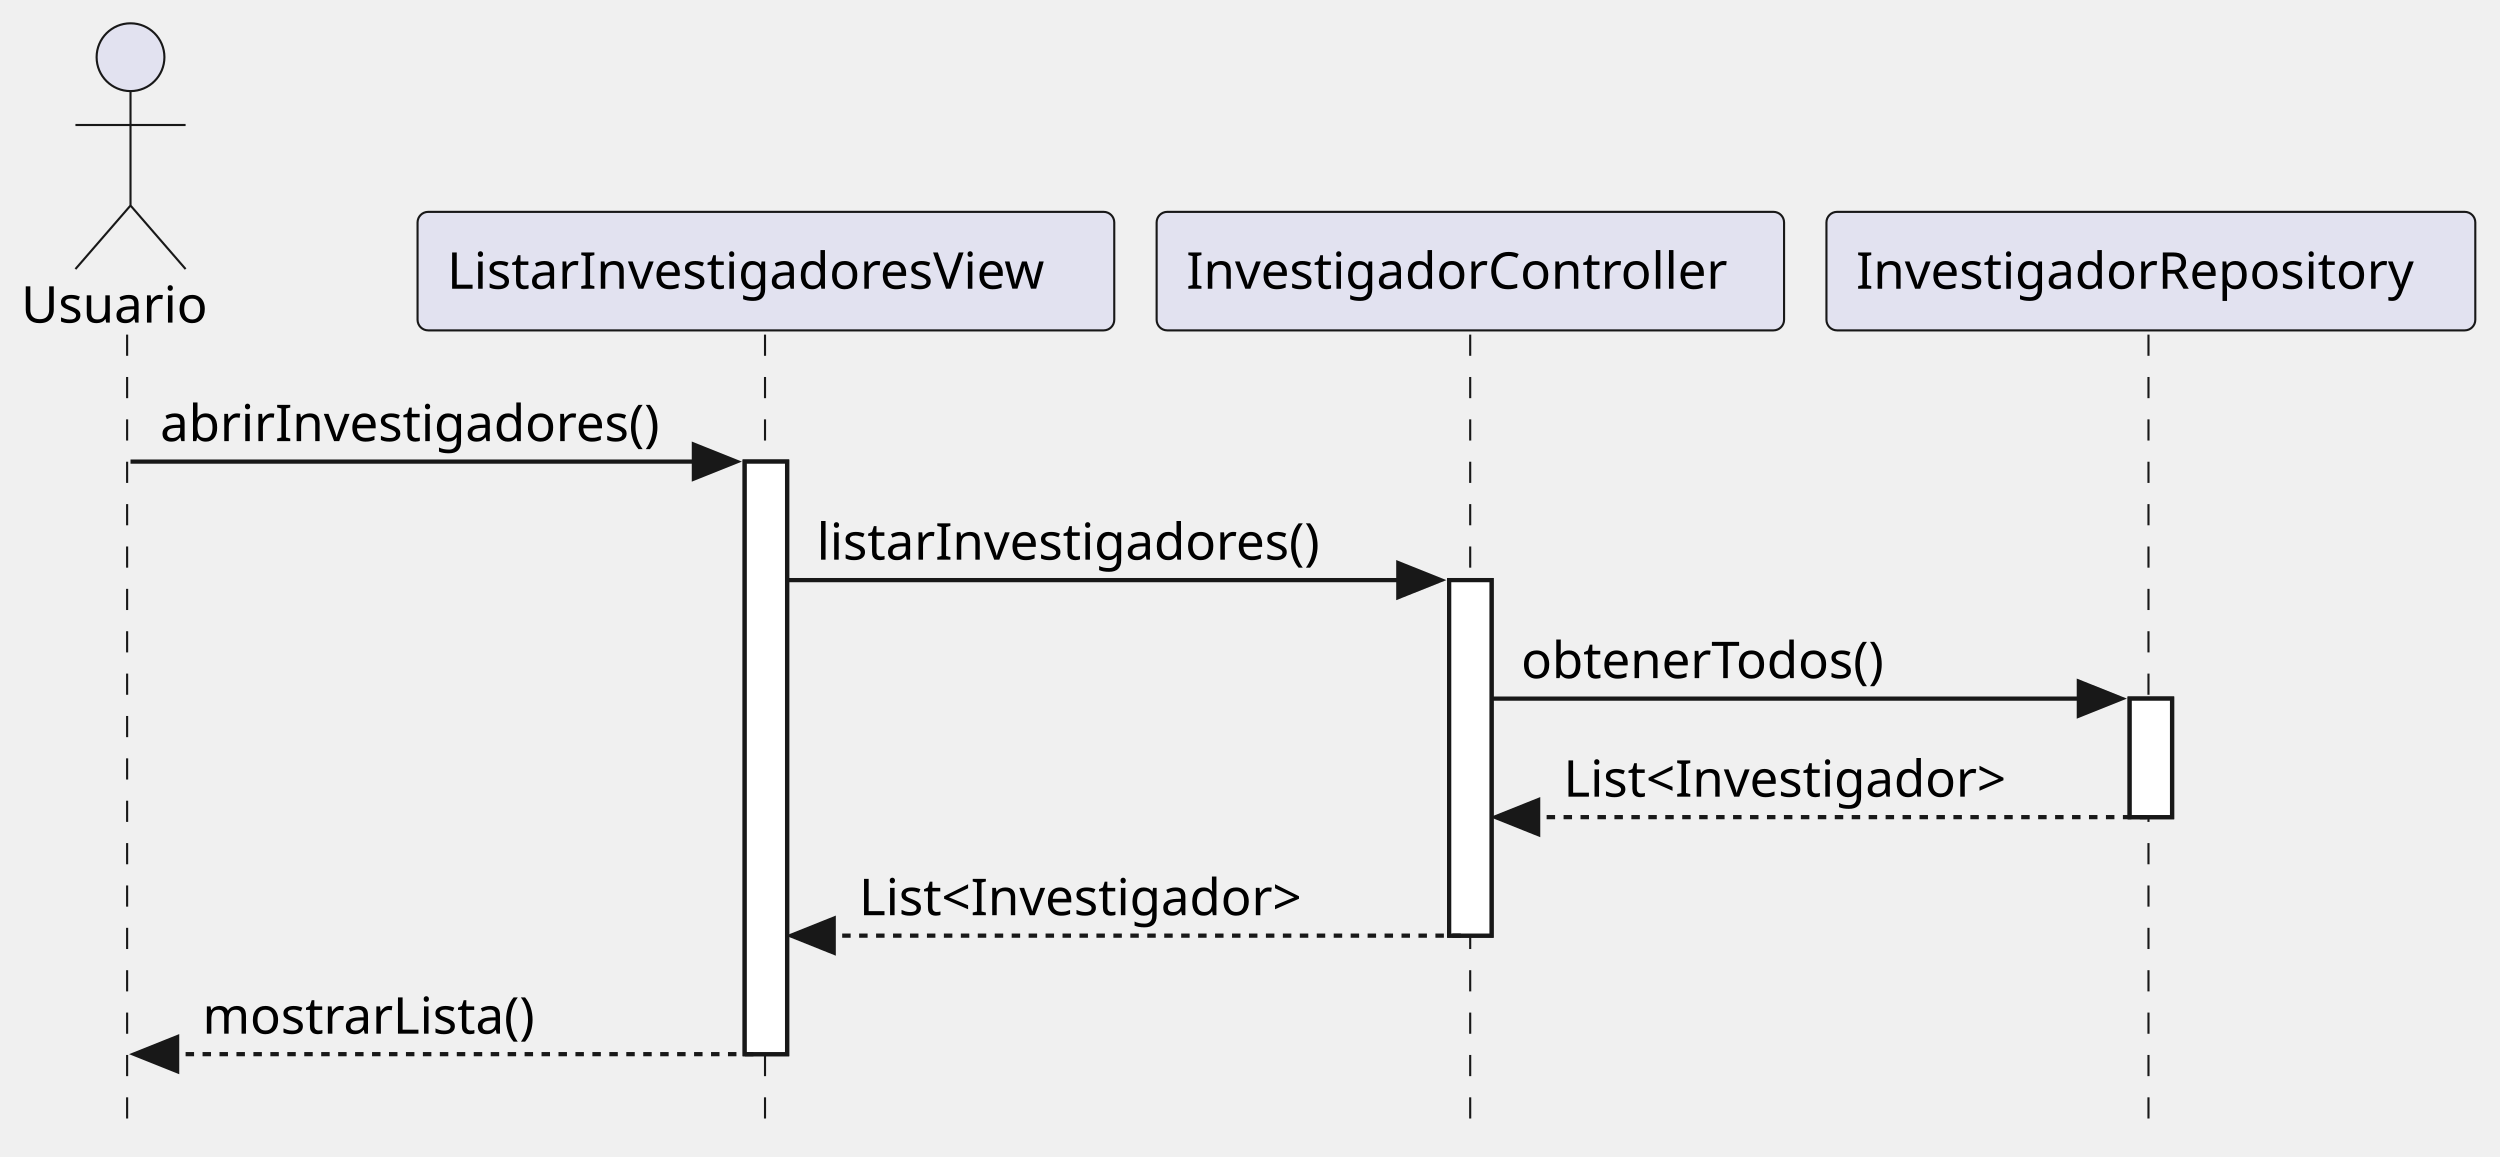
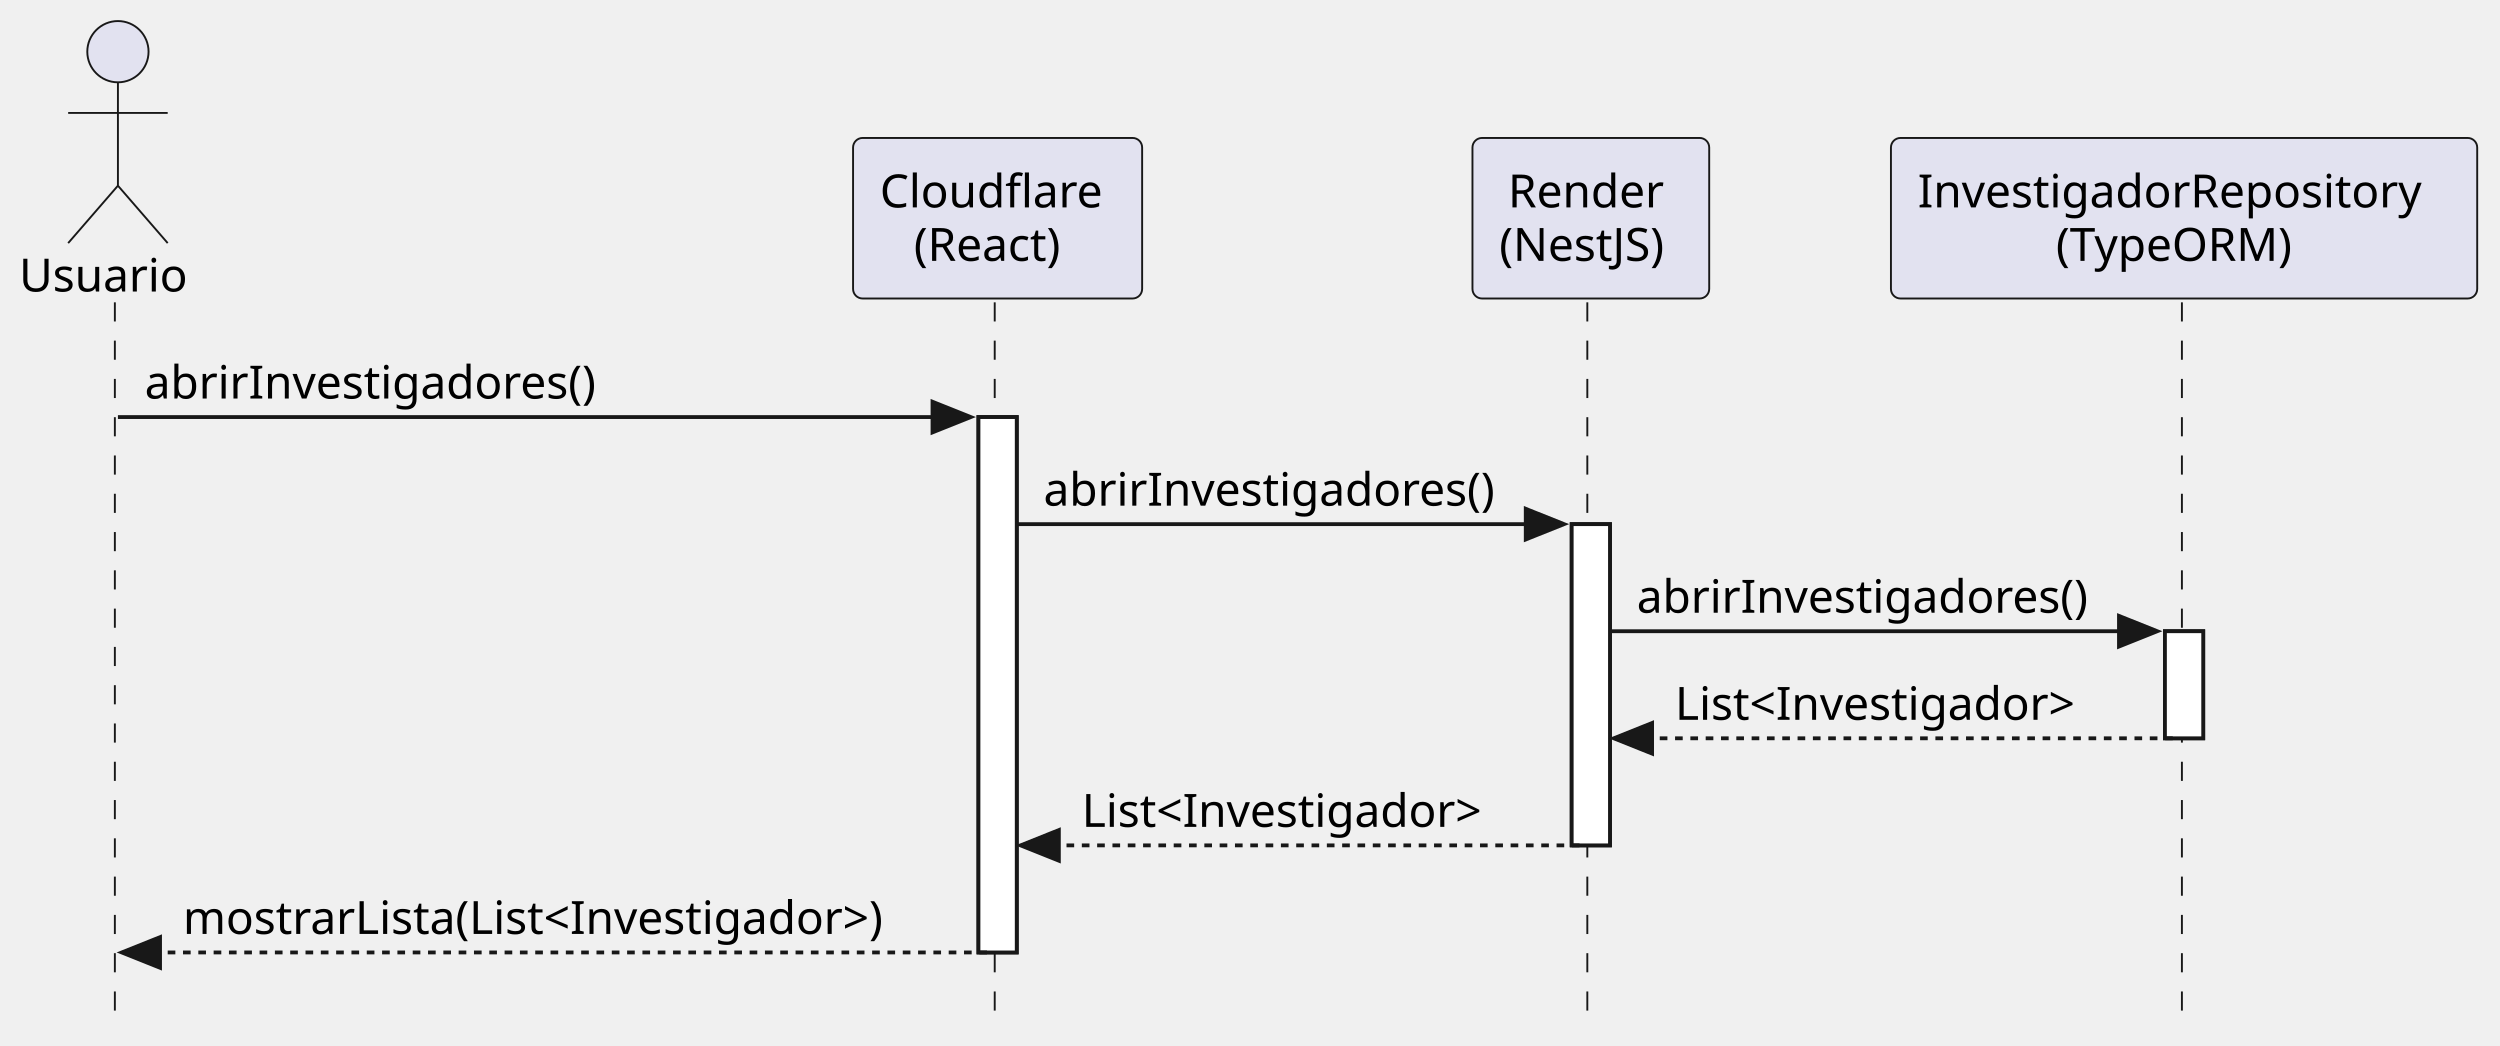
- <svg xmlns="http://www.w3.org/2000/svg" contentStyleType="text/css" data-diagram-type="SEQUENCE" height="273px" preserveAspectRatio="none" style="width:590px;height:273px;background:#FFFFFF;" version="1.1" viewBox="0 0 590 273" width="590px" zoomAndPan="magnify">
+ <svg xmlns="http://www.w3.org/2000/svg" contentStyleType="text/css" data-diagram-type="SEQUENCE" height="273px" preserveAspectRatio="none" style="width:653px;height:273px;background:#FFFFFF;" version="1.1" viewBox="0 0 653 273" width="653px" zoomAndPan="magnify">
  <defs />
  <g>
    <g>
-       <rect fill="#FFFFFF" height="139.844" style="stroke:#181818;stroke-width:1;" width="10" x="175.755" y="108.938" />
+       <rect fill="#FFFFFF" height="139.844" style="stroke:#181818;stroke-width:1;" width="10" x="255.573" y="108.938" />
    </g>
    <g>
-       <rect fill="#FFFFFF" height="83.906" style="stroke:#181818;stroke-width:1;" width="10" x="342.003" y="136.906" />
+       <rect fill="#FFFFFF" height="83.906" style="stroke:#181818;stroke-width:1;" width="10" x="410.526" y="136.906" />
    </g>
    <g>
-       <rect fill="#FFFFFF" height="27.969" style="stroke:#181818;stroke-width:1;" width="10" x="502.606" y="164.875" />
+       <rect fill="#FFFFFF" height="27.969" style="stroke:#181818;stroke-width:1;" width="10" x="565.48" y="164.875" />
    </g>
    <g class="participant-lifeline" data-entity-uid="part1" data-qualified-name="Usuario" id="part1-lifeline">
      <g>
        <rect fill="#000000" fill-opacity="0" height="187.812" width="8" x="26.802" y="78.969" />
        <line style="stroke:#181818;stroke-width:0.5;stroke-dasharray:5,5;" x1="30" x2="30" y1="78.969" y2="266.781" />
      </g>
    </g>
    <g class="participant-lifeline" data-entity-uid="part2" data-qualified-name="View" id="part2-lifeline">
      <g>
-         <rect fill="#000000" fill-opacity="0" height="187.812" width="8" x="176.755" y="78.969" />
-         <line style="stroke:#181818;stroke-width:0.5;stroke-dasharray:5,5;" x1="180.544" x2="180.544" y1="78.969" y2="266.781" />
+         <rect fill="#000000" fill-opacity="0" height="187.812" width="8" x="256.573" y="78.969" />
+         <line style="stroke:#181818;stroke-width:0.5;stroke-dasharray:5,5;" x1="259.82" x2="259.82" y1="78.969" y2="266.781" />
      </g>
    </g>
    <g class="participant-lifeline" data-entity-uid="part3" data-qualified-name="Controller" id="part3-lifeline">
      <g>
-         <rect fill="#000000" fill-opacity="0" height="187.812" width="8" x="343.003" y="78.969" />
-         <line style="stroke:#181818;stroke-width:0.5;stroke-dasharray:5,5;" x1="346.966" x2="346.966" y1="78.969" y2="266.781" />
+         <rect fill="#000000" fill-opacity="0" height="187.812" width="8" x="411.526" y="78.969" />
+         <line style="stroke:#181818;stroke-width:0.5;stroke-dasharray:5,5;" x1="414.608" x2="414.608" y1="78.969" y2="266.781" />
      </g>
    </g>
    <g class="participant-lifeline" data-entity-uid="part4" data-qualified-name="Repository" id="part4-lifeline">
      <g>
-         <rect fill="#000000" fill-opacity="0" height="187.812" width="8" x="503.606" y="78.969" />
-         <line style="stroke:#181818;stroke-width:0.5;stroke-dasharray:5,5;" x1="507.04" x2="507.04" y1="78.969" y2="266.781" />
+         <rect fill="#000000" fill-opacity="0" height="187.812" width="8" x="566.48" y="78.969" />
+         <line style="stroke:#181818;stroke-width:0.5;stroke-dasharray:5,5;" x1="569.914" x2="569.914" y1="78.969" y2="266.781" />
      </g>
    </g>
    <g class="participant participant-head" data-entity-uid="part1" data-qualified-name="Usuario" id="part1-head">
      <text fill="#000000" font-family="sans-serif" font-size="12" lengthAdjust="spacing" textLength="45.603" x="5" y="76.139">Usuario</text>
      <ellipse cx="30.802" cy="13.5" fill="#E2E2F0" rx="8" ry="8" style="stroke:#181818;stroke-width:0.5;" />
      <path d="M30.802,21.5 L30.802,48.5 M17.802,29.5 L43.802,29.5 M30.802,48.5 L17.802,63.5 M30.802,48.5 L43.802,63.5" fill="none" style="stroke:#181818;stroke-width:0.5;" />
    </g>
    <g class="participant participant-head" data-entity-uid="part2" data-qualified-name="View" id="part2-head">
-       <rect fill="#E2E2F0" height="27.969" rx="2.5" ry="2.5" style="stroke:#181818;stroke-width:0.5;" width="164.422" x="98.544" y="50" />
-       <text fill="#000000" font-family="sans-serif" font-size="12" lengthAdjust="spacing" textLength="150.422" x="105.544" y="68.139">ListarInvestigadoresView</text>
+       <rect fill="#E2E2F0" height="41.938" rx="2.5" ry="2.5" style="stroke:#181818;stroke-width:0.5;" width="75.506" x="222.82" y="36.031" />
+       <text fill="#000000" font-family="sans-serif" font-size="12" lengthAdjust="spacing" textLength="61.506" x="229.82" y="54.17">Cloudflare</text>
+       <text fill="#000000" font-family="sans-serif" font-size="12" lengthAdjust="spacing" textLength="43.74" x="238.703" y="68.139">(React)</text>
    </g>
    <g class="participant participant-head" data-entity-uid="part3" data-qualified-name="Controller" id="part3-head">
-       <rect fill="#E2E2F0" height="27.969" rx="2.5" ry="2.5" style="stroke:#181818;stroke-width:0.5;" width="148.074" x="272.966" y="50" />
-       <text fill="#000000" font-family="sans-serif" font-size="12" lengthAdjust="spacing" textLength="134.074" x="279.966" y="68.139">InvestigadorController</text>
+       <rect fill="#E2E2F0" height="41.938" rx="2.5" ry="2.5" style="stroke:#181818;stroke-width:0.5;" width="61.836" x="384.608" y="36.031" />
+       <text fill="#000000" font-family="sans-serif" font-size="12" lengthAdjust="spacing" textLength="43.26" x="393.897" y="54.17">Render</text>
+       <text fill="#000000" font-family="sans-serif" font-size="12" lengthAdjust="spacing" textLength="47.836" x="391.608" y="68.139">(NestJS)</text>
    </g>
    <g class="participant participant-head" data-entity-uid="part4" data-qualified-name="Repository" id="part4-head">
-       <rect fill="#E2E2F0" height="27.969" rx="2.5" ry="2.5" style="stroke:#181818;stroke-width:0.5;" width="153.131" x="431.04" y="50" />
-       <text fill="#000000" font-family="sans-serif" font-size="12" lengthAdjust="spacing" textLength="139.131" x="438.04" y="68.139">InvestigadorRepository</text>
+       <rect fill="#E2E2F0" height="41.938" rx="2.5" ry="2.5" style="stroke:#181818;stroke-width:0.5;" width="153.131" x="493.914" y="36.031" />
+       <text fill="#000000" font-family="sans-serif" font-size="12" lengthAdjust="spacing" textLength="139.131" x="500.914" y="54.17">InvestigadorRepository</text>
+       <text fill="#000000" font-family="sans-serif" font-size="12" lengthAdjust="spacing" textLength="66.932" x="537.014" y="68.139">(TypeORM)</text>
    </g>
    <g>
-       <rect fill="#FFFFFF" height="139.844" style="stroke:#181818;stroke-width:1;" width="10" x="175.755" y="108.938" />
+       <rect fill="#FFFFFF" height="139.844" style="stroke:#181818;stroke-width:1;" width="10" x="255.573" y="108.938" />
    </g>
    <g>
-       <rect fill="#FFFFFF" height="83.906" style="stroke:#181818;stroke-width:1;" width="10" x="342.003" y="136.906" />
+       <rect fill="#FFFFFF" height="83.906" style="stroke:#181818;stroke-width:1;" width="10" x="410.526" y="136.906" />
    </g>
    <g>
-       <rect fill="#FFFFFF" height="27.969" style="stroke:#181818;stroke-width:1;" width="10" x="502.606" y="164.875" />
+       <rect fill="#FFFFFF" height="27.969" style="stroke:#181818;stroke-width:1;" width="10" x="565.48" y="164.875" />
    </g>
    <g class="message" data-entity-1="part1" data-entity-2="part2" id="msg1">
-       <polygon fill="#181818" points="163.755,104.938,173.755,108.938,163.755,112.938" style="stroke:#181818;stroke-width:1;" />
-       <line style="stroke:#181818;stroke-width:1;" x1="30.802" x2="169.755" y1="108.938" y2="108.938" />
+       <polygon fill="#181818" points="243.573,104.938,253.573,108.938,243.573,112.938" style="stroke:#181818;stroke-width:1;" />
+       <line style="stroke:#181818;stroke-width:1;" x1="30.802" x2="249.573" y1="108.938" y2="108.938" />
      <text fill="#000000" font-family="sans-serif" font-size="12" lengthAdjust="spacing" textLength="125.953" x="37.802" y="104.107">abrirInvestigadores()</text>
    </g>
    <g class="message" data-entity-1="part2" data-entity-2="part3" id="msg2">
-       <polygon fill="#181818" points="330.003,132.906,340.003,136.906,330.003,140.906" style="stroke:#181818;stroke-width:1;" />
-       <line style="stroke:#181818;stroke-width:1;" x1="185.755" x2="336.003" y1="136.906" y2="136.906" />
-       <text fill="#000000" font-family="sans-serif" font-size="12" lengthAdjust="spacing" textLength="127.693" x="192.755" y="132.076">listarInvestigadores()</text>
+       <polygon fill="#181818" points="398.526,132.906,408.526,136.906,398.526,140.906" style="stroke:#181818;stroke-width:1;" />
+       <line style="stroke:#181818;stroke-width:1;" x1="265.573" x2="404.526" y1="136.906" y2="136.906" />
+       <text fill="#000000" font-family="sans-serif" font-size="12" lengthAdjust="spacing" textLength="125.953" x="272.573" y="132.076">abrirInvestigadores()</text>
    </g>
    <g class="message" data-entity-1="part3" data-entity-2="part4" id="msg3">
-       <polygon fill="#181818" points="490.606,160.875,500.606,164.875,490.606,168.875" style="stroke:#181818;stroke-width:1;" />
-       <line style="stroke:#181818;stroke-width:1;" x1="352.003" x2="496.606" y1="164.875" y2="164.875" />
-       <text fill="#000000" font-family="sans-serif" font-size="12" lengthAdjust="spacing" textLength="92.215" x="359.003" y="160.045">obtenerTodos()</text>
+       <polygon fill="#181818" points="553.48,160.875,563.48,164.875,553.48,168.875" style="stroke:#181818;stroke-width:1;" />
+       <line style="stroke:#181818;stroke-width:1;" x1="420.526" x2="559.48" y1="164.875" y2="164.875" />
+       <text fill="#000000" font-family="sans-serif" font-size="12" lengthAdjust="spacing" textLength="125.953" x="427.526" y="160.045">abrirInvestigadores()</text>
    </g>
    <g class="message" data-entity-1="part4" data-entity-2="part3" id="msg4">
-       <polygon fill="#181818" points="363.003,188.844,353.003,192.844,363.003,196.844" style="stroke:#181818;stroke-width:1;" />
-       <line style="stroke:#181818;stroke-width:1;stroke-dasharray:2,2;" x1="357.003" x2="506.606" y1="192.844" y2="192.844" />
-       <text fill="#000000" font-family="sans-serif" font-size="12" lengthAdjust="spacing" textLength="115.869" x="369.003" y="188.014">List&lt;Investigador&gt;</text>
+       <polygon fill="#181818" points="431.526,188.844,421.526,192.844,431.526,196.844" style="stroke:#181818;stroke-width:1;" />
+       <line style="stroke:#181818;stroke-width:1;stroke-dasharray:2,2;" x1="425.526" x2="569.48" y1="192.844" y2="192.844" />
+       <text fill="#000000" font-family="sans-serif" font-size="12" lengthAdjust="spacing" textLength="115.869" x="437.526" y="188.014">List&lt;Investigador&gt;</text>
    </g>
    <g class="message" data-entity-1="part3" data-entity-2="part2" id="msg5">
-       <polygon fill="#181818" points="196.755,216.812,186.755,220.812,196.755,224.812" style="stroke:#181818;stroke-width:1;" />
-       <line style="stroke:#181818;stroke-width:1;stroke-dasharray:2,2;" x1="190.755" x2="346.003" y1="220.812" y2="220.812" />
-       <text fill="#000000" font-family="sans-serif" font-size="12" lengthAdjust="spacing" textLength="115.869" x="202.755" y="215.982">List&lt;Investigador&gt;</text>
+       <polygon fill="#181818" points="276.573,216.812,266.573,220.812,276.573,224.812" style="stroke:#181818;stroke-width:1;" />
+       <line style="stroke:#181818;stroke-width:1;stroke-dasharray:2,2;" x1="270.573" x2="414.526" y1="220.812" y2="220.812" />
+       <text fill="#000000" font-family="sans-serif" font-size="12" lengthAdjust="spacing" textLength="115.869" x="282.573" y="215.982">List&lt;Investigador&gt;</text>
    </g>
    <g class="message" data-entity-1="part2" data-entity-2="part1" id="msg6">
      <polygon fill="#181818" points="41.802,244.781,31.802,248.781,41.802,252.781" style="stroke:#181818;stroke-width:1;" />
-       <line style="stroke:#181818;stroke-width:1;stroke-dasharray:2,2;" x1="35.802" x2="179.755" y1="248.781" y2="248.781" />
-       <text fill="#000000" font-family="sans-serif" font-size="12" lengthAdjust="spacing" textLength="84.902" x="47.802" y="243.951">mostrarLista()</text>
+       <line style="stroke:#181818;stroke-width:1;stroke-dasharray:2,2;" x1="35.802" x2="259.573" y1="248.781" y2="248.781" />
+       <text fill="#000000" font-family="sans-serif" font-size="12" lengthAdjust="spacing" textLength="200.772" x="47.802" y="243.951">mostrarLista(List&lt;Investigador&gt;)</text>
    </g>
  </g>
</svg>
